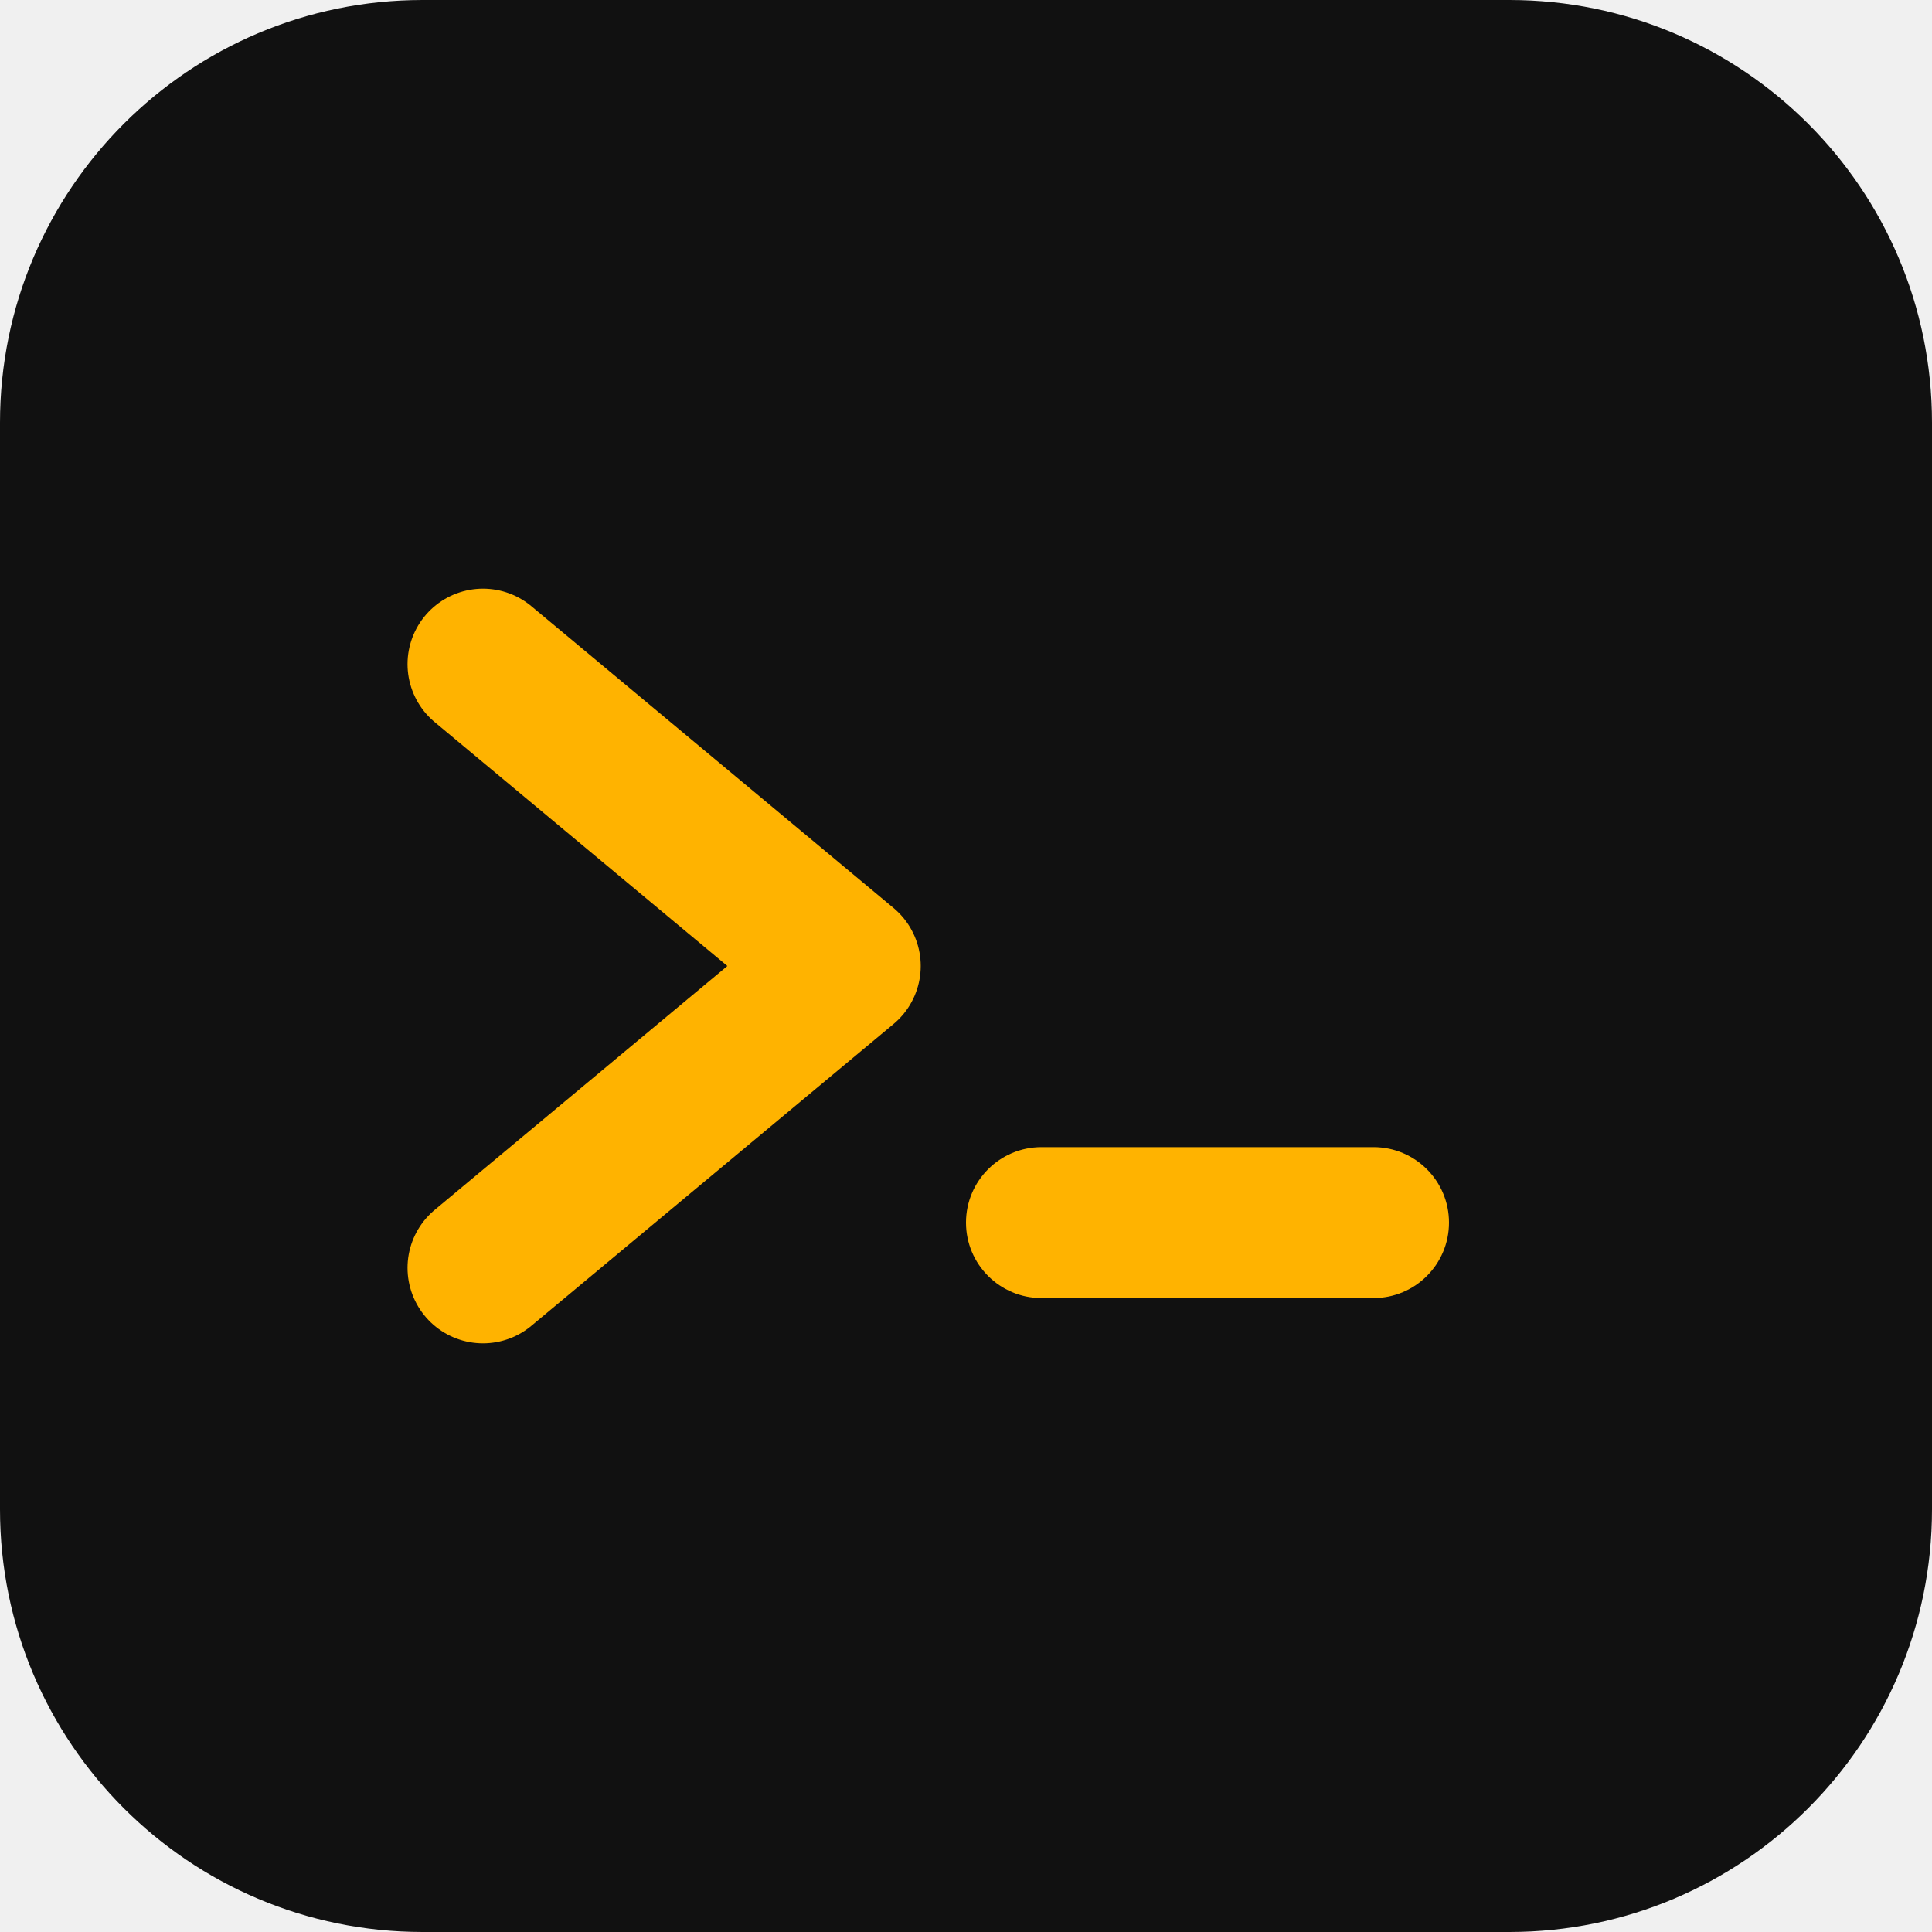
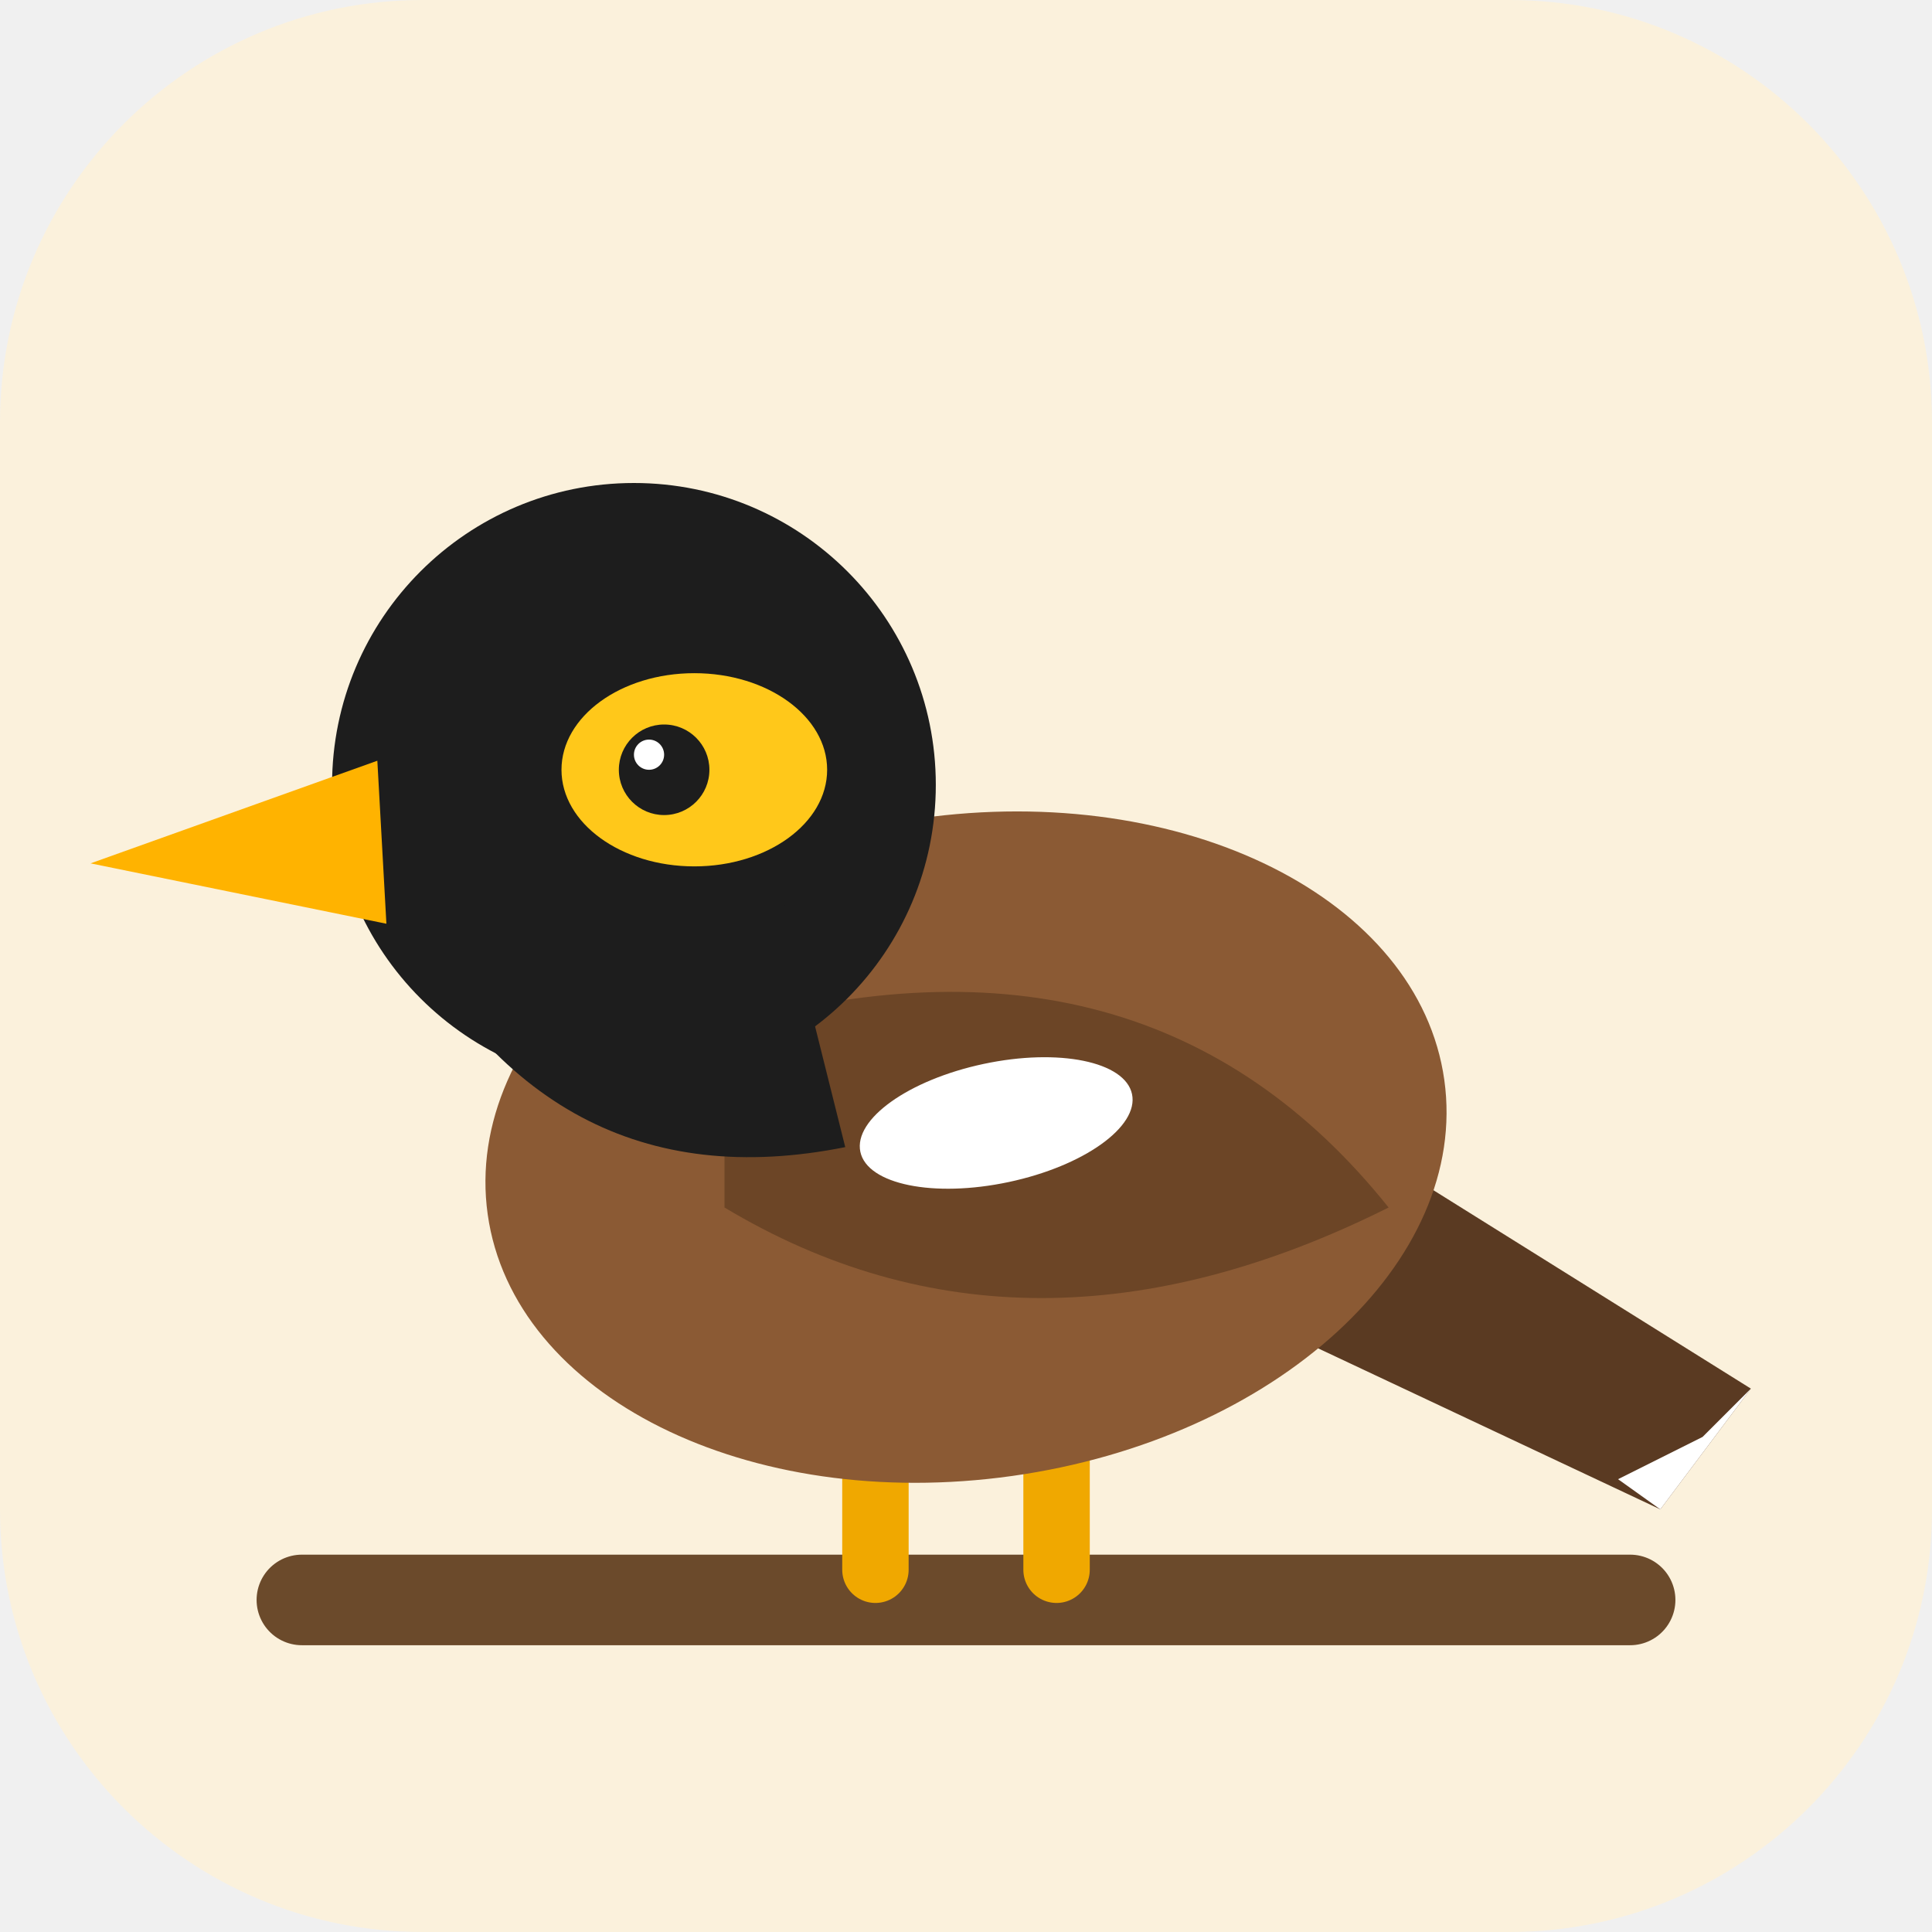
- <svg xmlns="http://www.w3.org/2000/svg" viewBox="0 0 64 64" width="64" height="64" role="img" aria-label="maina">
-   <rect width="64" height="64" rx="14" fill="#111111" />
-   <path d="M16 22 L28 32 L16 42" fill="none" stroke="#ffb300" stroke-width="5" stroke-linecap="round" stroke-linejoin="round" />
-   <rect x="32" y="38" width="16" height="5" rx="2.5" fill="#ffb300" />
+ <svg xmlns="http://www.w3.org/2000/svg" viewBox="0 0 64 64" width="64" height="64" role="img" aria-label="maina — a Common myna">
+   <rect width="64" height="64" rx="14" fill="#fbf1dc" />
+   <path d="M10 53 H54" stroke="#6b4a2b" stroke-width="3" stroke-linecap="round" />
+   <path d="M29 45 V52 M35 45 V52" stroke="#f0a800" stroke-width="2.2" stroke-linecap="round" />
+   <path d="M42 36 L58 46 L55 50 L38 42 Z" fill="#5a3a22" />
+   <path d="M56.4 47.6 L58 46 L55 50 L53.6 49 Z" fill="#ffffff" />
+   <ellipse cx="32" cy="38" rx="16" ry="11" transform="rotate(-8 32 38)" fill="#8b5a34" />
+   <path d="M24 34 Q38 30 46 40 Q34 46 24 40 Z" fill="#6c4526" />
+   <ellipse cx="33" cy="37.2" rx="4.6" ry="2" transform="rotate(-12 33 37.2)" fill="#ffffff" />
+   <circle cx="21" cy="26" r="10" fill="#1d1d1d" />
+   <path d="M13 30 Q18 40 28 38 L26 30 Z" fill="#1d1d1d" />
+   <ellipse cx="23" cy="25.5" rx="4.4" ry="3.2" fill="#ffc81a" />
+   <circle cx="22" cy="25.5" r="1.5" fill="#1d1d1d" />
+   <circle cx="21.5" cy="25" r="0.5" fill="#ffffff" />
+   <path d="M12.5 25.2 L3 28.6 L12.8 30.6 Z" fill="#ffb300" />
</svg>
